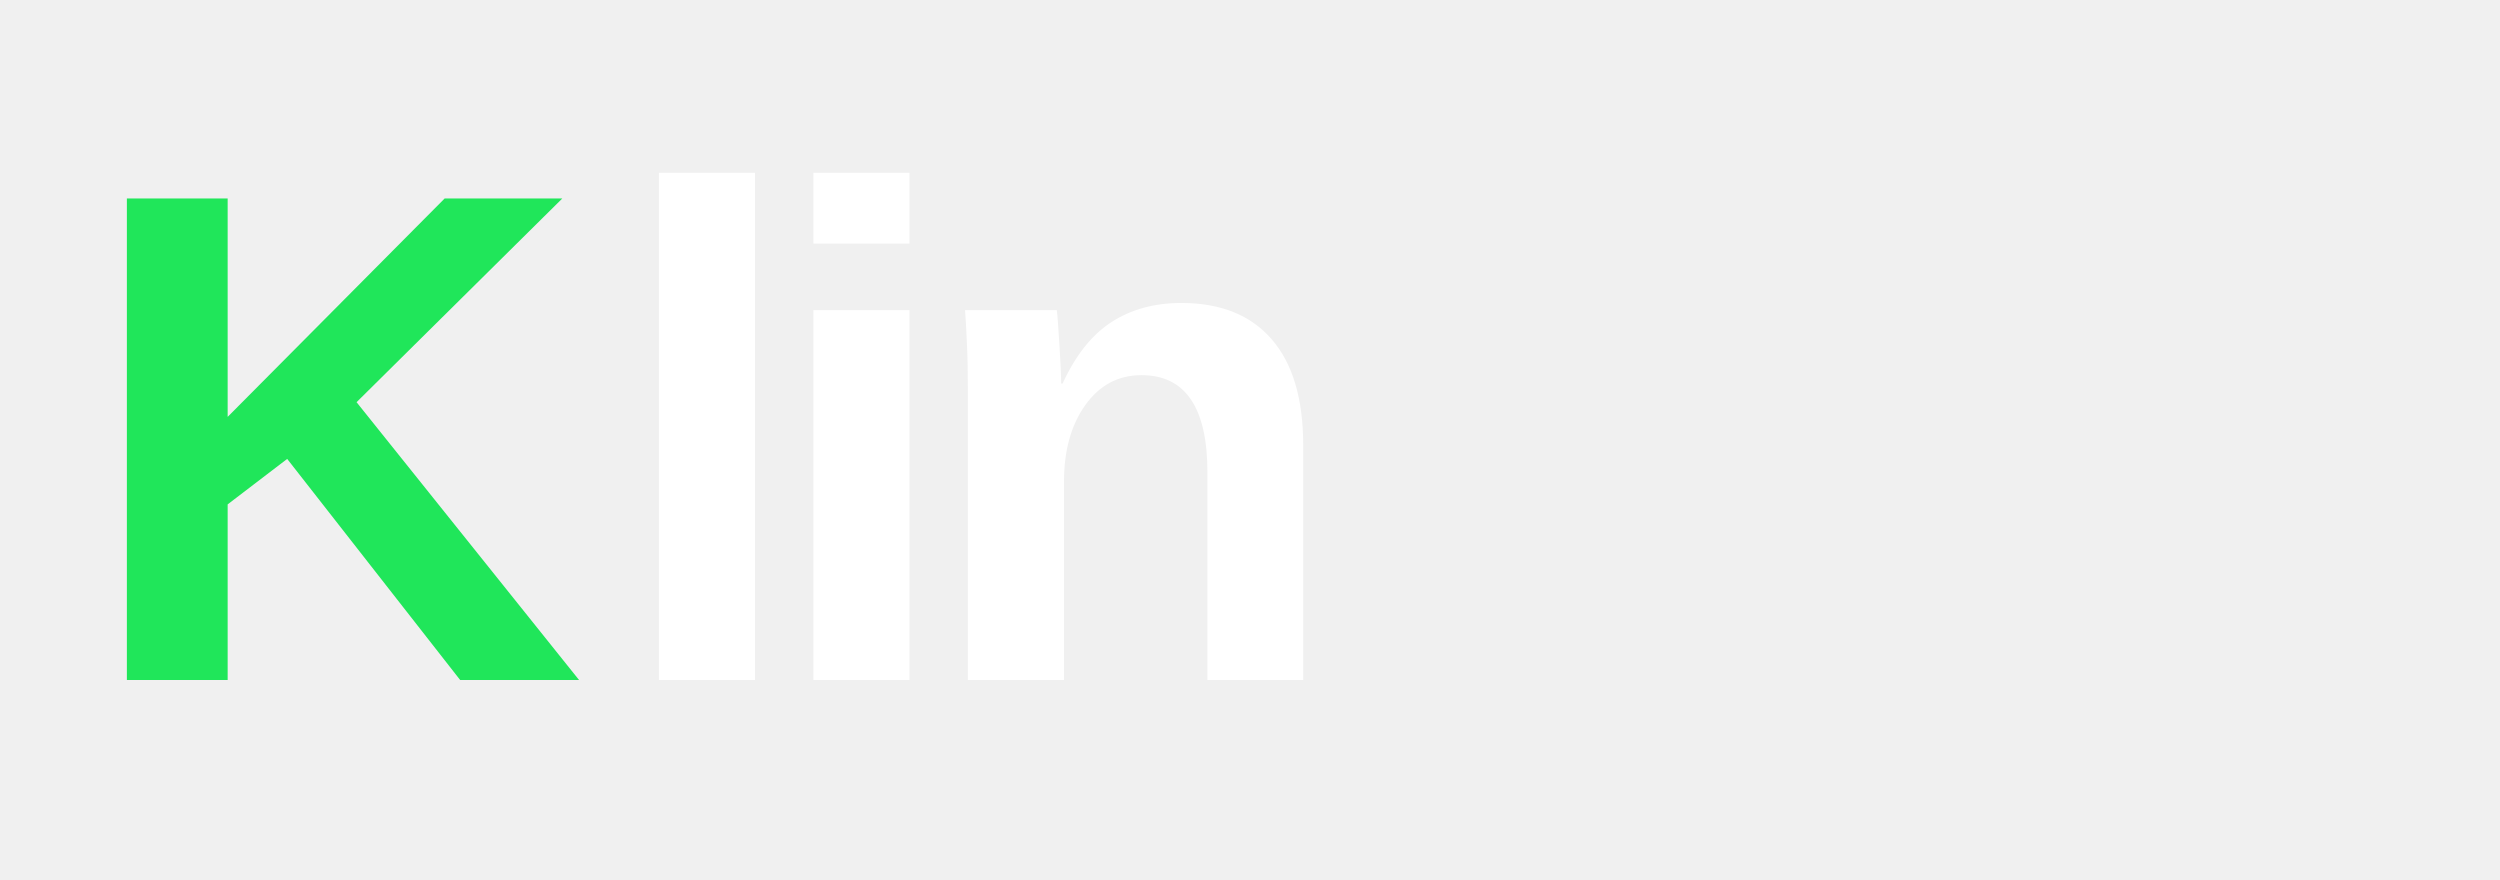
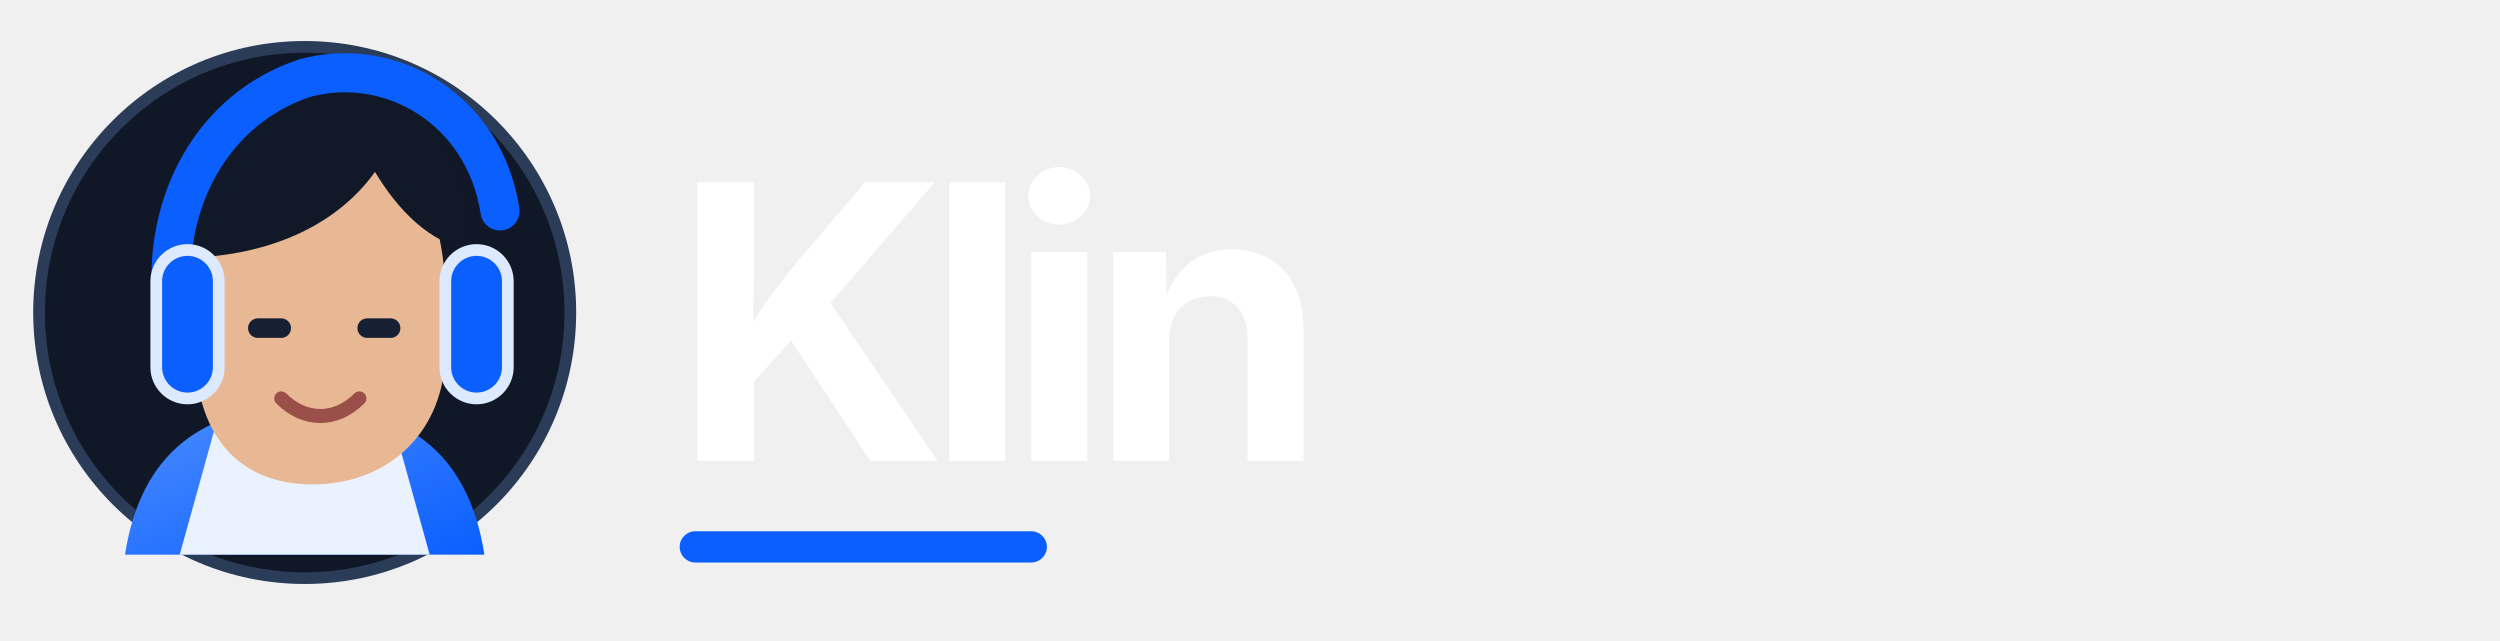
- <svg xmlns="http://www.w3.org/2000/svg" viewBox="0 0 250 88" role="img" aria-labelledby="title">
-   <text x="8" y="68" fill="#20E65A" font-family="Arial, Helvetica, sans-serif" font-size="70" font-weight="700" letter-spacing="-5">K</text>
-   <text x="61" y="68" fill="#FFFFFF" font-family="Arial, Helvetica, sans-serif" font-size="70" font-weight="700" letter-spacing="-4">lin</text>
+ <svg xmlns="http://www.w3.org/2000/svg" viewBox="0 0 320 82" role="img" aria-labelledby="title desc">
+   <defs>
+     <linearGradient id="blue" x1="0" y1="0" x2="1" y2="1">
+       <stop offset="0" stop-color="#4A8BFF" />
+       <stop offset="1" stop-color="#0B5FFF" />
+     </linearGradient>
+   </defs>
+   <g transform="translate(3 4)">
+     <circle cx="36" cy="36" r="34" fill="#101827" stroke="#2B3C58" stroke-width="1.5" />
+     <path d="M13 67c2-13 10-19 23-19s21 6 23 19" fill="url(#blue)" />
+     <path d="M25 49l11 9 11-9 5 18H20z" fill="#EAF2FF" />
+     <path d="M22 34c0-15 7-23 15-23 10 0 17 9 17 23v7c0 10-7 17-17 17S22 51 22 41z" fill="#E8B894" />
+     <path d="M20 33c0-18 9-27 19-27 10 0 18 8 18 22-5-1-9-5-12-10-5 7-14 11-25 11z" fill="#111827" />
+     <path d="M19 34c-1-12 5-24 17-28 11-3 23 4 25 17" fill="none" stroke="#0B5FFF" stroke-width="5" stroke-linecap="round" />
+     <rect x="17" y="28" width="8" height="19" rx="4" fill="#0B5FFF" stroke="#DCE9FF" stroke-width="1.5" />
+     <rect x="54" y="28" width="8" height="19" rx="4" fill="#0B5FFF" stroke="#DCE9FF" stroke-width="1.5" />
+     <path d="M30 38h3m11 0h3" stroke="#172033" stroke-width="2.5" stroke-linecap="round" />
+     <path d="M33 47c3 3 7 3 10 0" fill="none" stroke="#9A4F48" stroke-width="1.8" stroke-linecap="round" />
+   </g>
+   <text x="86" y="59" fill="#FFFFFF" font-family="Inter,Arial,sans-serif" font-size="49" font-weight="750" letter-spacing="-2.8">Klin</text>
+   <rect x="87" y="68" width="47" height="4" rx="2" fill="#0B5FFF" />
</svg>
